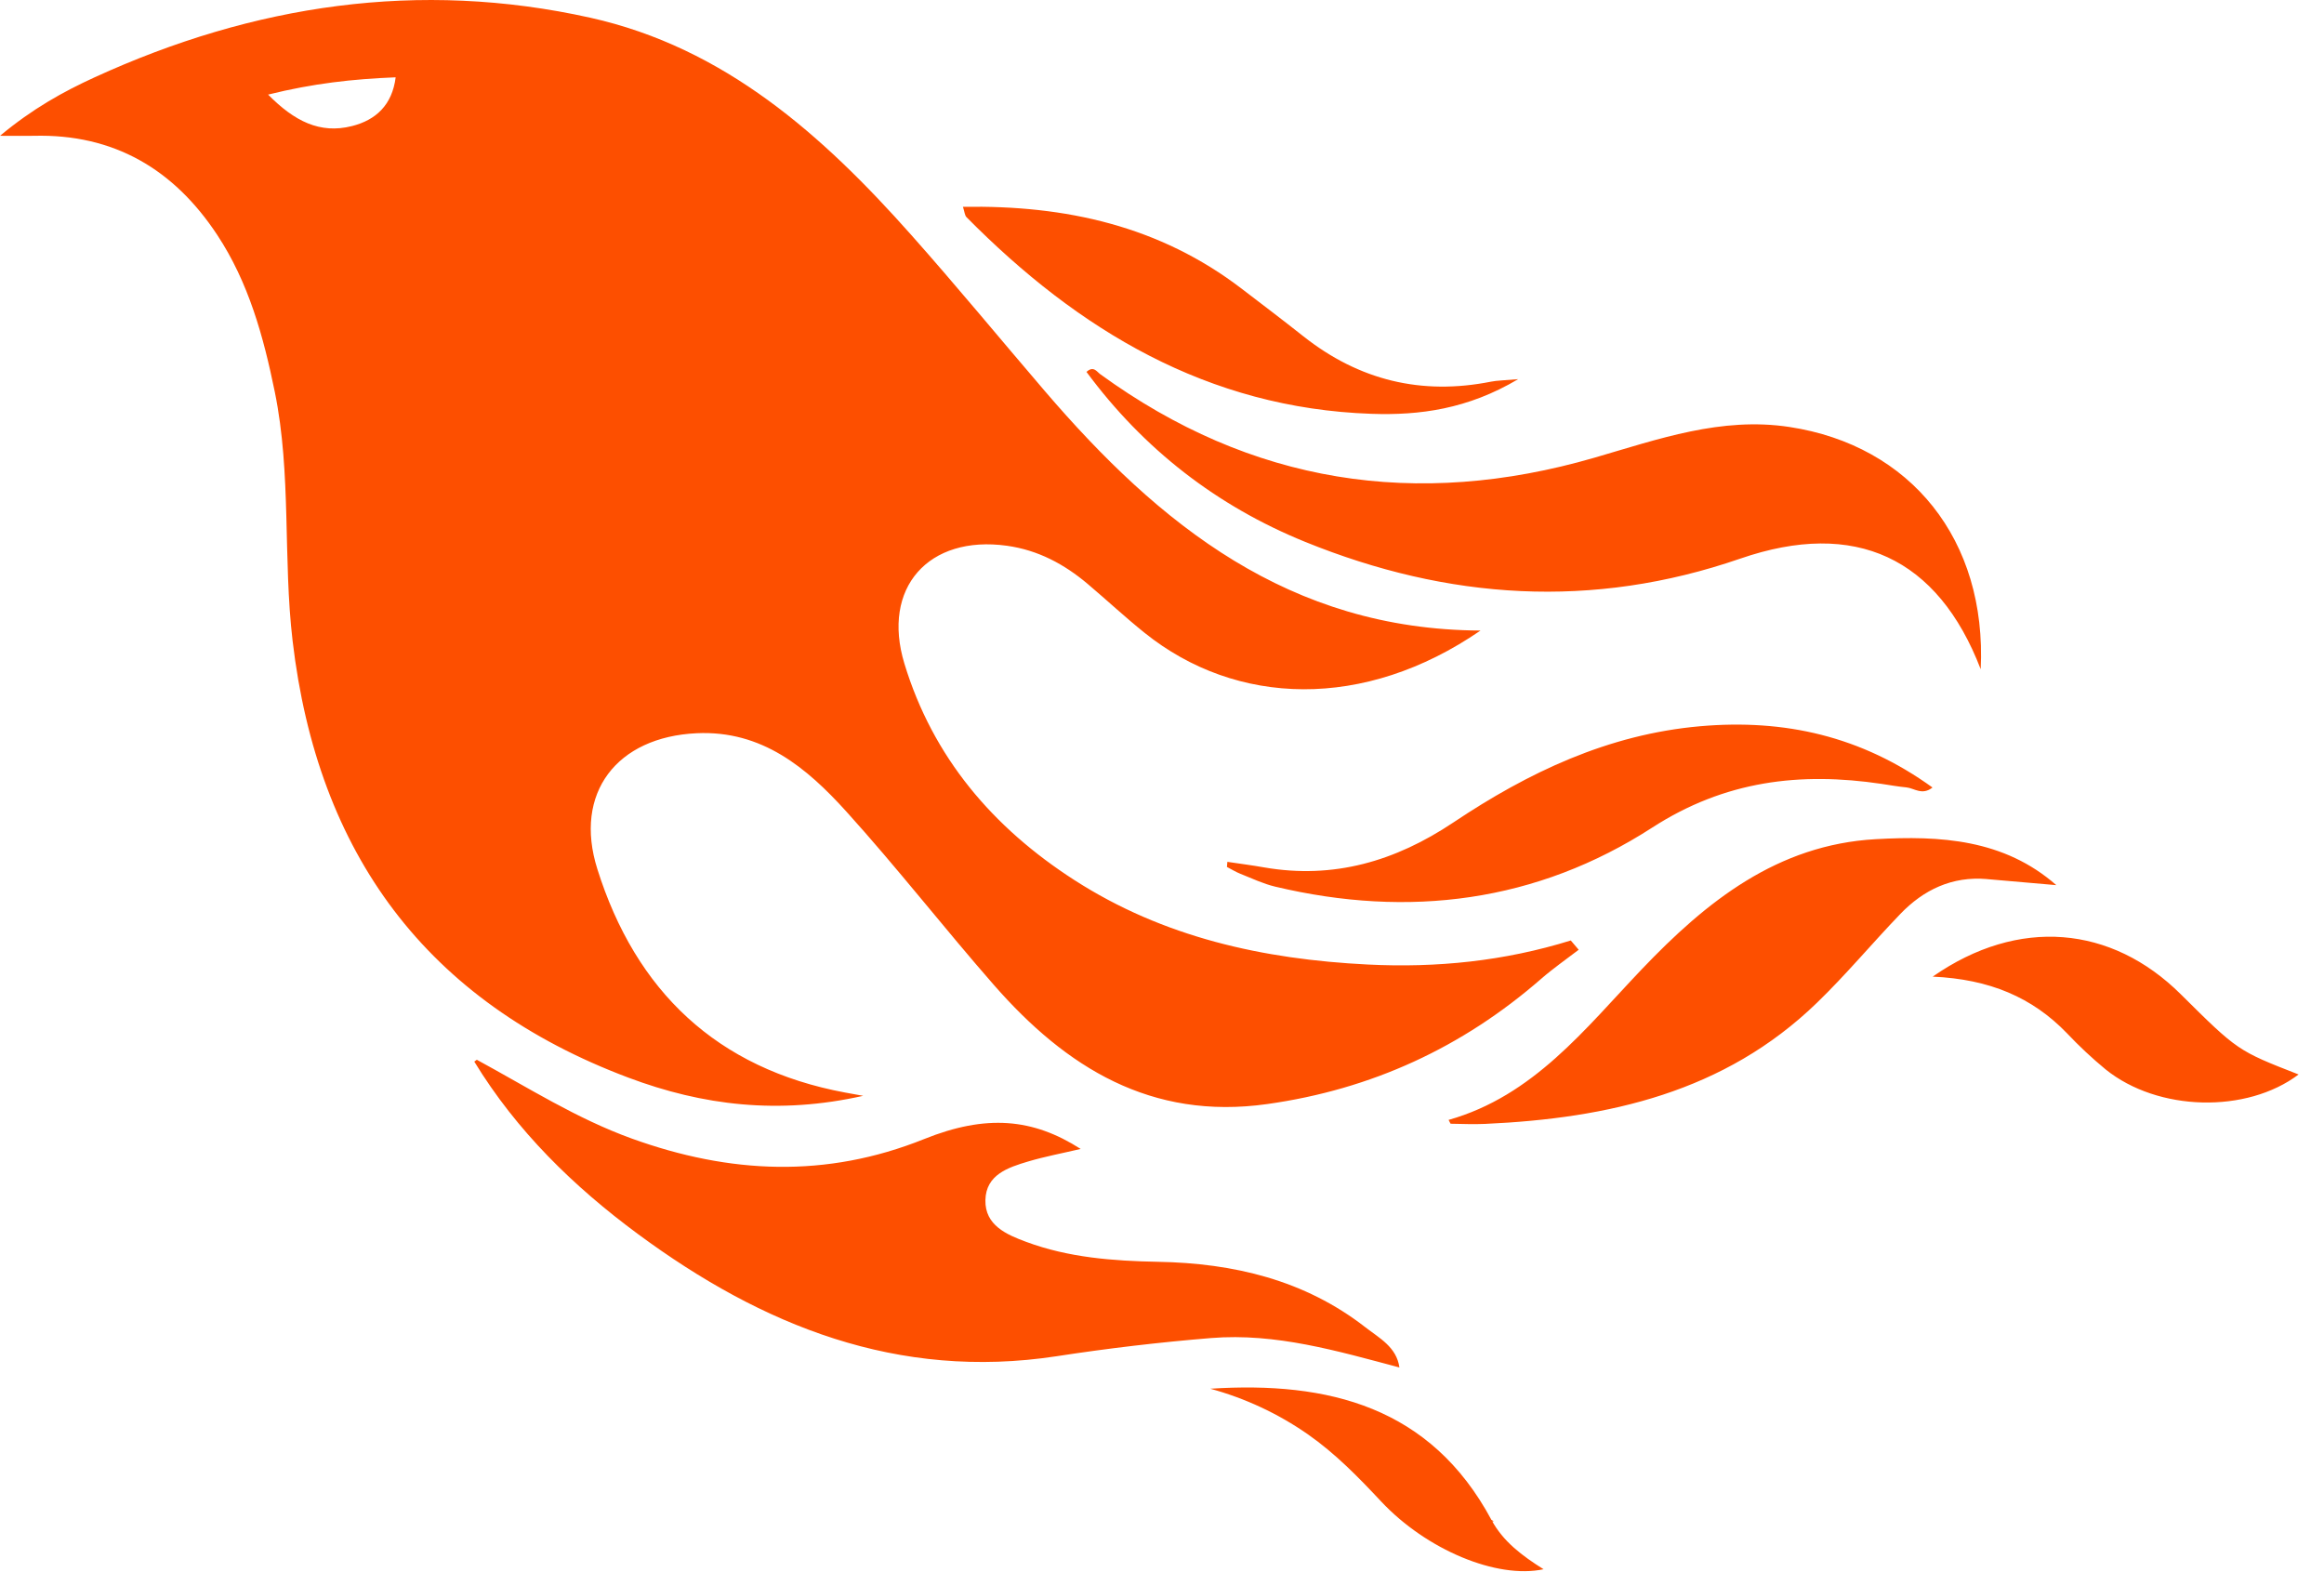
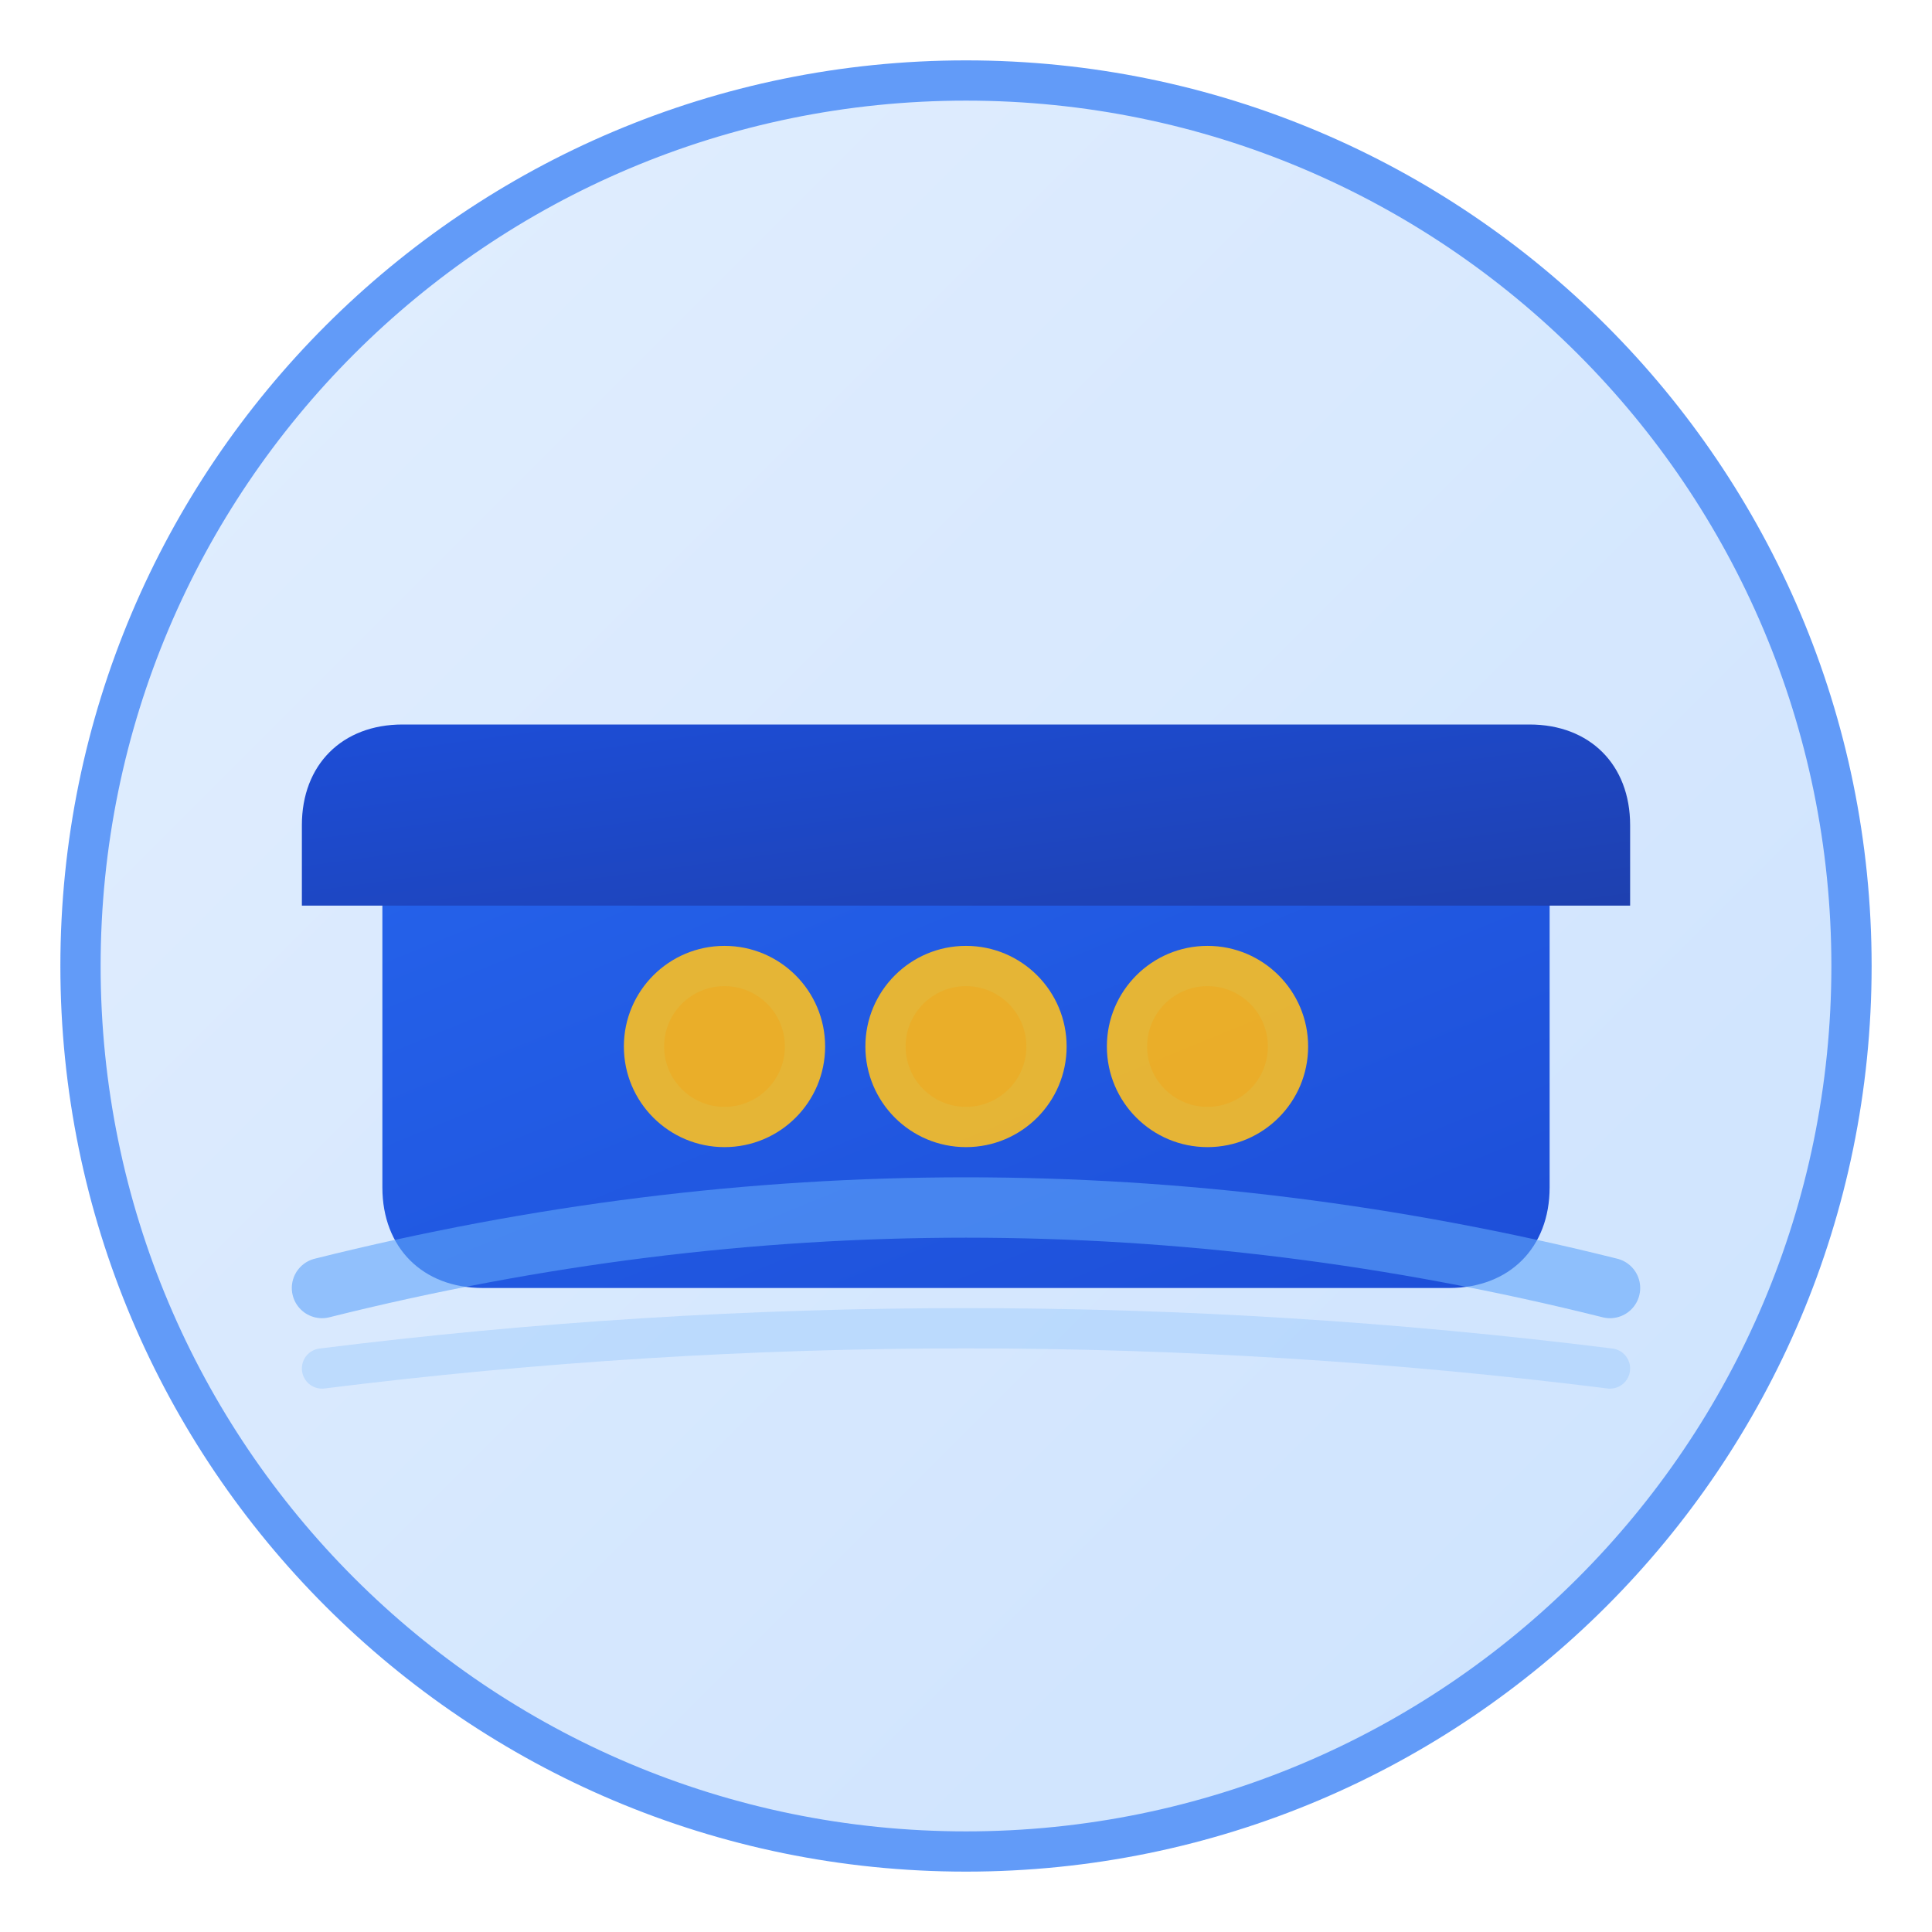
- <svg xmlns="http://www.w3.org/2000/svg" viewBox="0 0 71 48" fill="currentColor" aria-hidden="true">
-   <path d="m26.371 33.477-.552-.1c-3.92-.729-6.397-3.1-7.57-6.829-.733-2.324.597-4.035 3.035-4.148 1.995-.092 3.362 1.055 4.57 2.39 1.557 1.72 2.984 3.558 4.514 5.305 2.202 2.515 4.797 4.134 8.347 3.634 3.183-.448 5.958-1.725 8.371-3.828.363-.316.761-.592 1.144-.886l-.241-.284c-2.027.63-4.093.841-6.205.735-3.195-.16-6.24-.828-8.964-2.582-2.486-1.601-4.319-3.746-5.19-6.611-.704-2.315.736-3.934 3.135-3.6.948.133 1.746.56 2.463 1.165.583.493 1.143 1.015 1.738 1.493 2.8 2.25 6.712 2.375 10.265-.068-5.842-.026-9.817-3.24-13.308-7.313-1.366-1.594-2.7-3.216-4.095-4.785-2.698-3.036-5.692-5.71-9.79-6.623C12.8-.623 7.745.14 2.893 2.361 1.926 2.804.997 3.319 0 4.149c.494 0 .763.006 1.032 0 2.446-.064 4.28 1.023 5.602 3.024.962 1.457 1.415 3.104 1.761 4.798.513 2.515.247 5.078.544 7.605.761 6.494 4.08 11.026 10.26 13.346 2.267.852 4.591 1.135 7.172.555ZM10.751 3.852c-.976.246-1.756-.148-2.56-.962 1.377-.343 2.592-.476 3.897-.528-.107.848-.607 1.306-1.336 1.49Zm32.002 37.924c-.085-.626-.62-.901-1.04-1.228-1.857-1.446-4.03-1.958-6.333-2-1.375-.026-2.735-.128-4.031-.61-.595-.22-1.26-.505-1.244-1.272.015-.78.693-1 1.31-1.184.505-.15 1.026-.247 1.6-.382-1.46-.936-2.886-1.065-4.787-.3-2.993 1.202-5.943 1.06-8.926-.017-1.684-.608-3.179-1.563-4.735-2.408l-.077.057c1.29 2.115 3.034 3.817 5.004 5.271 3.793 2.8 7.936 4.471 12.784 3.73A66.714 66.714 0 0 1 37 40.877c1.98-.16 3.866.398 5.753.899Zm-9.14-30.345c-.105-.076-.206-.266-.42-.069 1.745 2.36 3.985 4.098 6.683 5.193 4.354 1.767 8.773 2.07 13.293.51 3.51-1.21 6.033-.028 7.343 3.38.19-3.955-2.137-6.837-5.843-7.401-2.084-.318-4.01.373-5.962.94-5.434 1.575-10.485.798-15.094-2.553Zm27.085 15.425c.708.059 1.416.123 2.124.185-1.6-1.405-3.55-1.517-5.523-1.404-3.003.17-5.167 1.903-7.14 3.972-1.739 1.824-3.31 3.87-5.903 4.604.043.078.054.117.066.117.35.005.699.021 1.047.005 3.768-.17 7.317-.965 10.14-3.7.89-.86 1.685-1.817 2.544-2.71.716-.746 1.584-1.159 2.645-1.07Zm-8.753-4.67c-2.812.246-5.254 1.409-7.548 2.943-1.766 1.18-3.654 1.738-5.776 1.37-.374-.066-.75-.114-1.124-.17l-.013.156c.135.07.265.151.405.207.354.14.702.308 1.07.395 4.083.971 7.992.474 11.516-1.803 2.221-1.435 4.521-1.707 7.013-1.336.252.038.503.083.756.107.234.022.479.255.795.003-2.179-1.574-4.526-2.096-7.094-1.872Zm-10.049-9.544c1.475.051 2.943-.142 4.486-1.059-.452.04-.643.04-.827.076-2.126.424-4.033-.04-5.733-1.383-.623-.493-1.257-.974-1.889-1.457-2.503-1.914-5.374-2.555-8.514-2.5.05.154.054.26.108.315 3.417 3.455 7.371 5.836 12.369 6.008Zm24.727 17.731c-2.114-2.097-4.952-2.367-7.578-.537 1.738.078 3.043.632 4.101 1.728a13 13 0 0 0 1.182 1.106c1.6 1.29 4.311 1.352 5.896.155-1.861-.726-1.861-.726-3.601-2.452Zm-21.058 16.06c-1.858-3.46-4.981-4.24-8.59-4.008a9.667 9.667 0 0 1 2.977 1.39c.84.586 1.547 1.311 2.243 2.055 1.38 1.473 3.534 2.376 4.962 2.07-.656-.412-1.238-.848-1.592-1.507Zl-.006.006-.036-.004.021.018.012.053Za.127.127 0 0 0 .015.043c.005.008.038 0 .058-.002Zl-.008.01.005.026.024.014Z" fill="#FD4F00" />
+ <svg xmlns="http://www.w3.org/2000/svg" viewBox="0 0 48 48" fill="currentColor" aria-hidden="true">
+   <defs>
+     <linearGradient id="bgGradient" x1="0%" y1="0%" x2="100%" y2="100%">
+       <stop offset="0%" style="stop-color:#dbeafe;stop-opacity:1" />
+       <stop offset="100%" style="stop-color:#bfdbfe;stop-opacity:1" />
+     </linearGradient>
+     <linearGradient id="walletGradient" x1="0%" y1="0%" x2="100%" y2="100%">
+       <stop offset="0%" style="stop-color:#2563eb;stop-opacity:1" />
+       <stop offset="100%" style="stop-color:#1d4ed8;stop-opacity:1" />
+     </linearGradient>
+     <linearGradient id="flapGradient" x1="0%" y1="0%" x2="100%" y2="100%">
+       <stop offset="0%" style="stop-color:#1d4ed8;stop-opacity:1" />
+       <stop offset="100%" style="stop-color:#1e40af;stop-opacity:1" />
+     </linearGradient>
+   </defs>
+   <circle cx="24" cy="24" r="22" fill="url(#bgGradient)" stroke="#3b82f6" stroke-width="1" opacity="0.8" />
+   <path d="M12 20h24c1.5 0 2.5 1 2.5 2.5v7c0 1.5-1 2.5-2.5 2.5H12c-1.5 0-2.5-1-2.5-2.5v-7c0-1.5 1-2.5 2.5-2.5z" fill="url(#walletGradient)" rx="3" />
+   <path d="M10 18h28c1.5 0 2.5 1 2.5 2.5v2H7.5v-2c0-1.5 1-2.5 2.5-2.5z" fill="url(#flapGradient)" rx="3" />
+   <circle cx="18" cy="26" r="2.5" fill="#fbbf24" opacity="0.9" />
+   <circle cx="24" cy="26" r="2.5" fill="#fbbf24" opacity="0.9" />
+   <circle cx="30" cy="26" r="2.5" fill="#fbbf24" opacity="0.9" />
+   <circle cx="18" cy="26" r="1.5" fill="#f59e0b" opacity="0.3" />
+   <circle cx="24" cy="26" r="1.5" fill="#f59e0b" opacity="0.3" />
+   <circle cx="30" cy="26" r="1.5" fill="#f59e0b" opacity="0.3" />
+   <path d="M8 32q8-2 16-2t16 2" stroke="#60a5fa" stroke-width="1.5" fill="none" opacity="0.6" stroke-linecap="round" />
+   <path d="M8 34q8-1 16-1t16 1" stroke="#93c5fd" stroke-width="1" fill="none" opacity="0.4" stroke-linecap="round" />
</svg>
